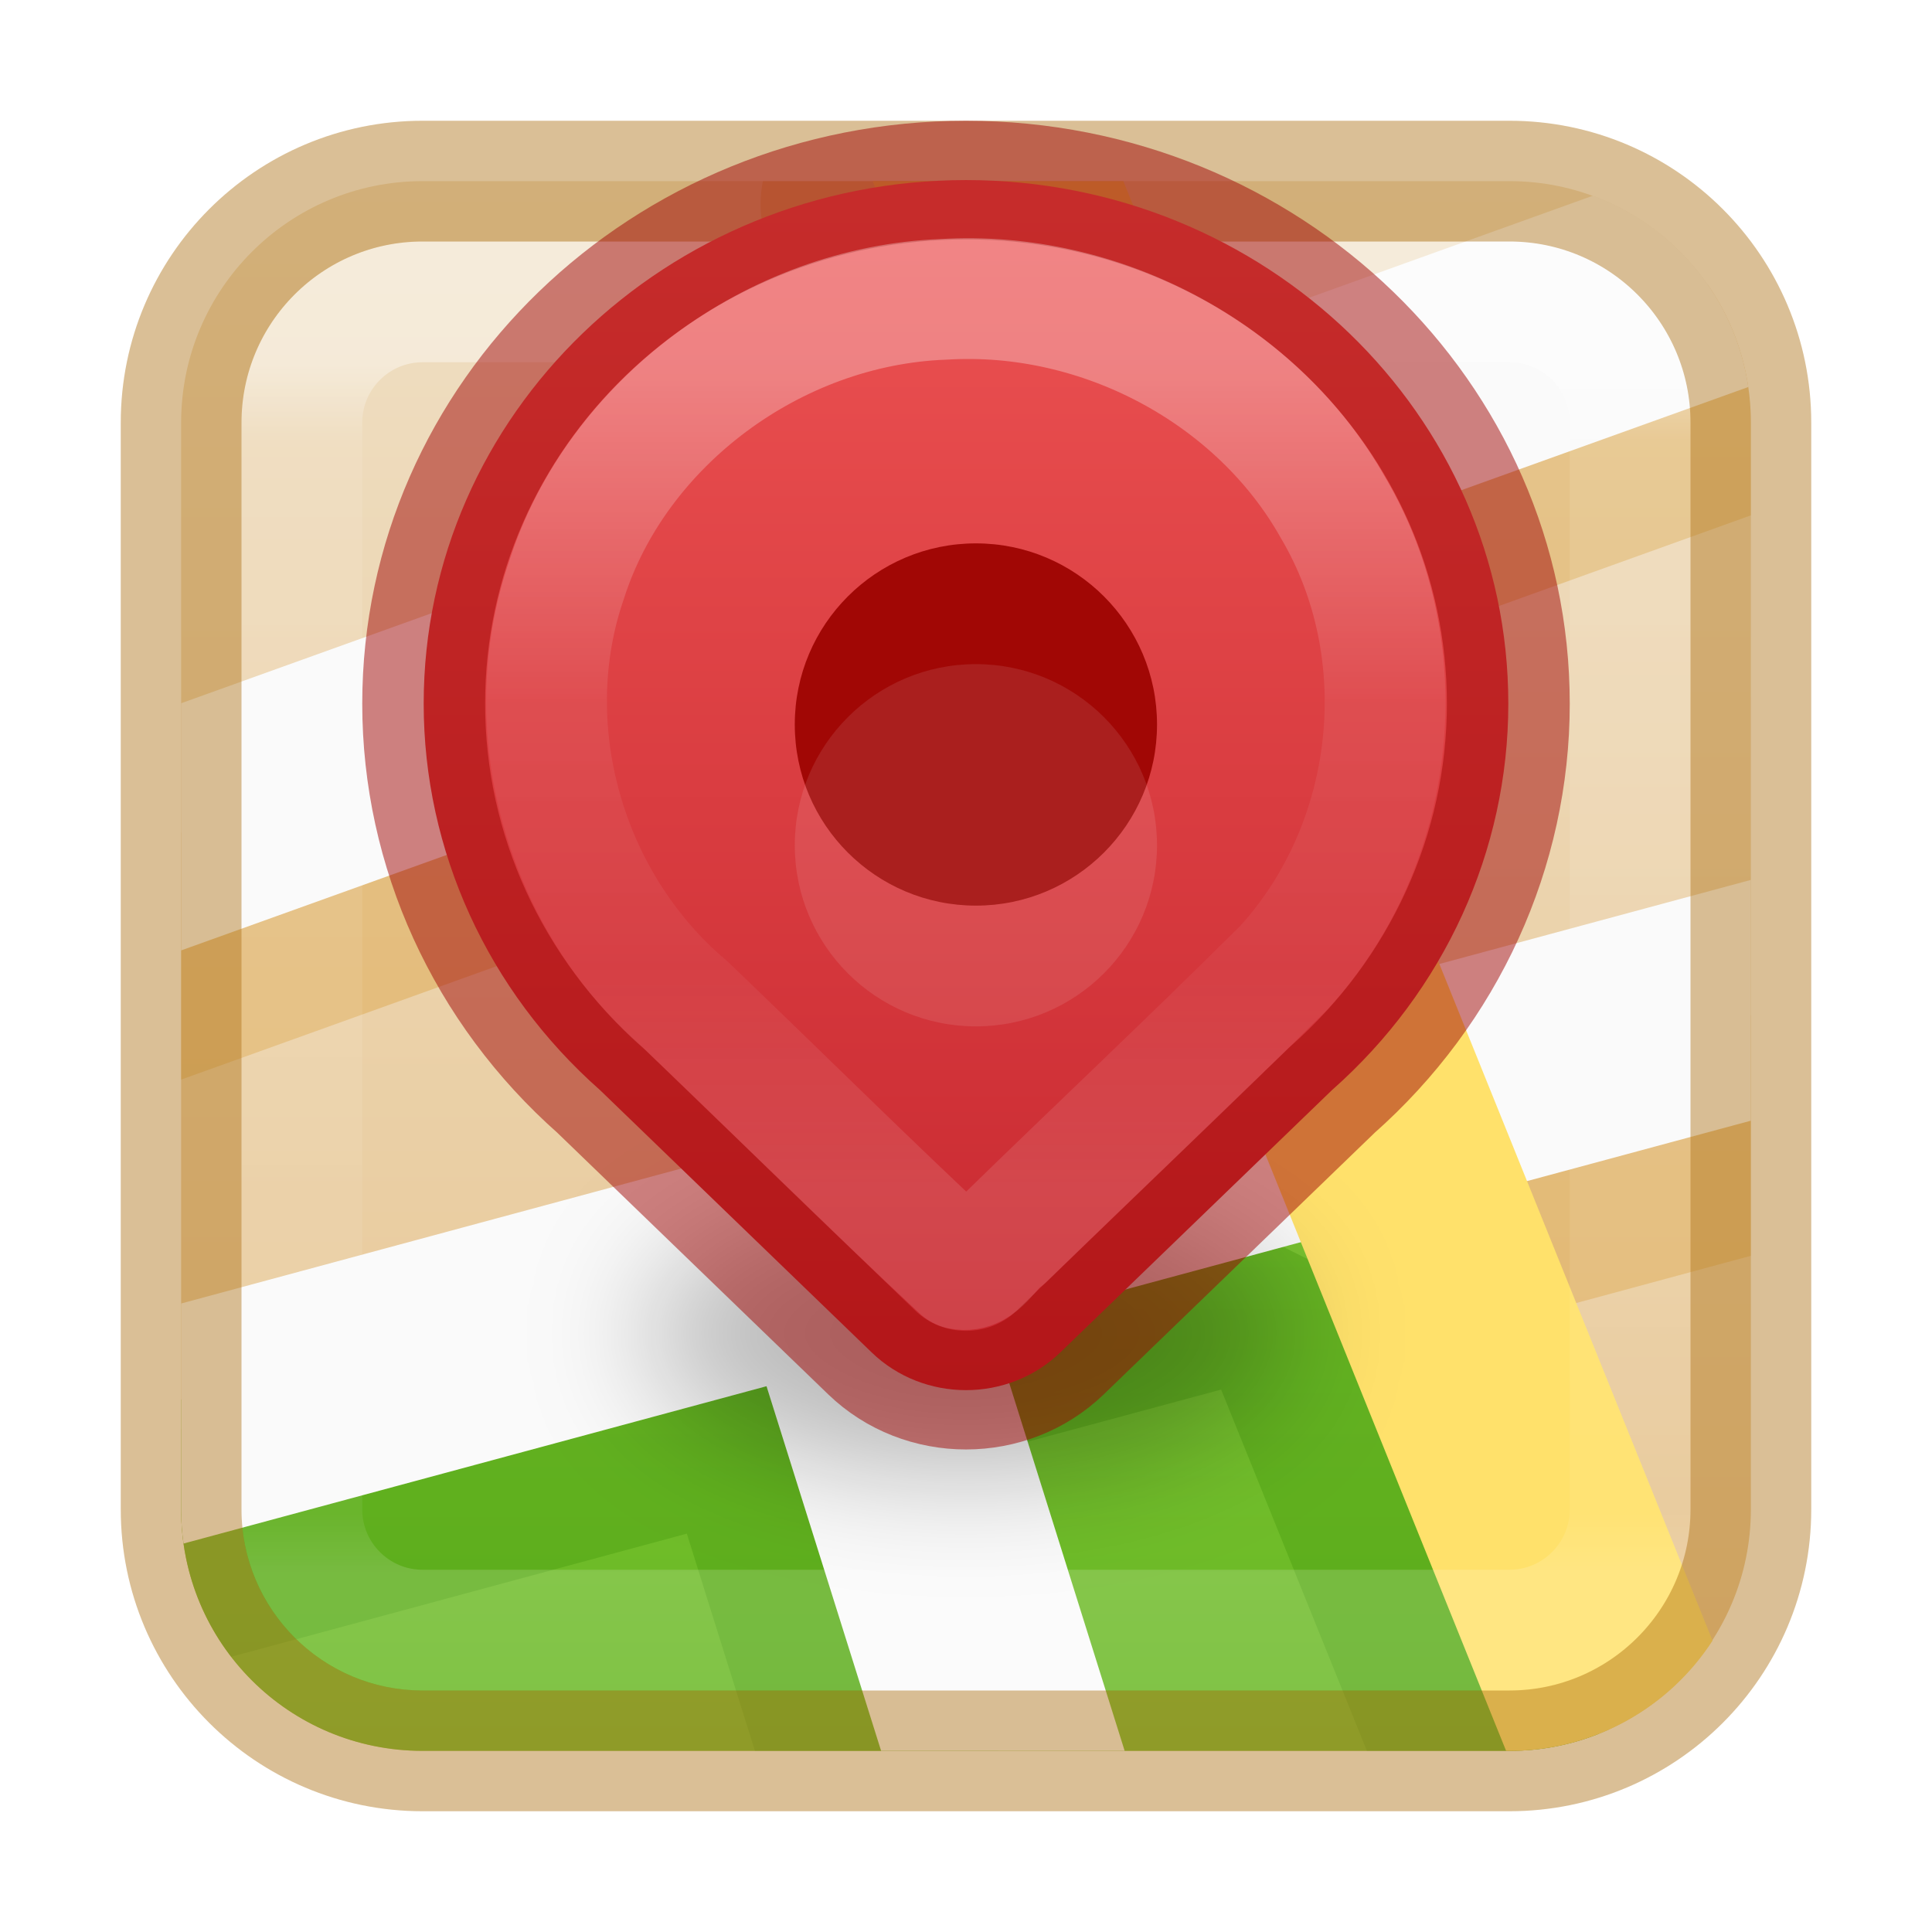
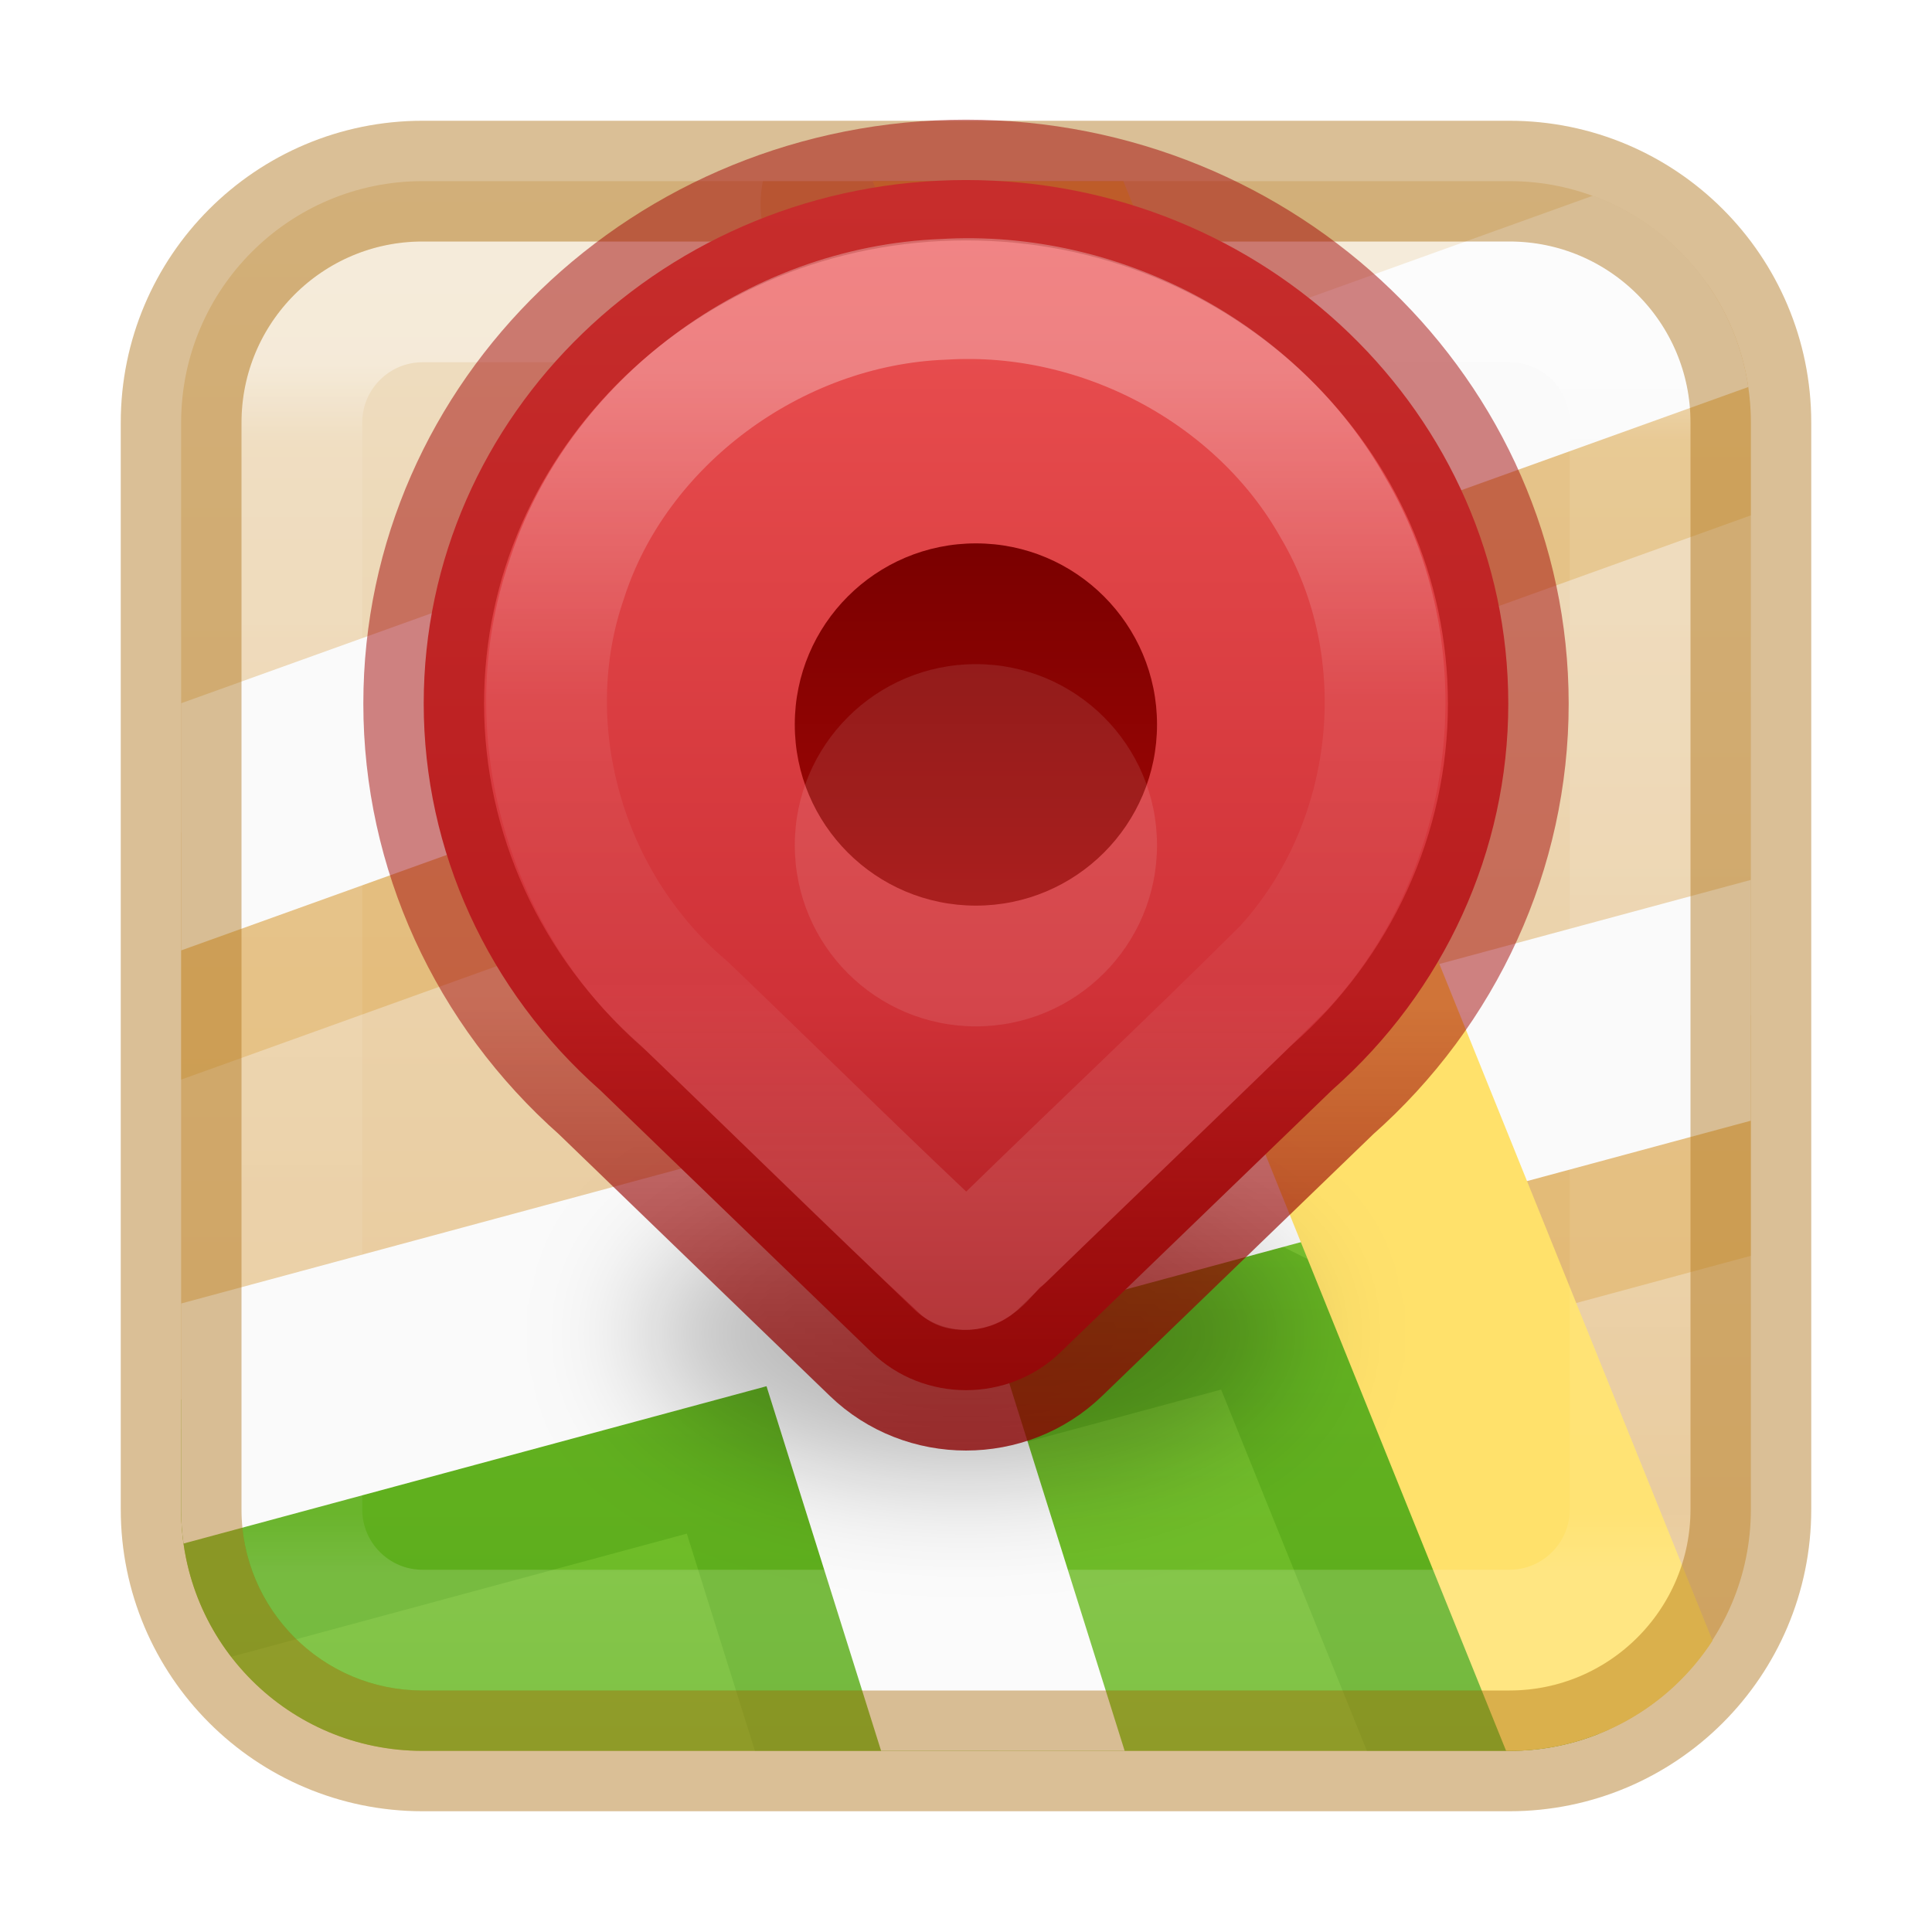
<svg xmlns="http://www.w3.org/2000/svg" xmlns:xlink="http://www.w3.org/1999/xlink" version="1.1" width="16" height="16" id="svg4372">
  <defs id="defs4374">
    <linearGradient x1="24" y1="7.223" x2="24" y2="40.912" id="linearGradient3304" xlink:href="#linearGradient3924-4-8" gradientUnits="userSpaceOnUse" gradientTransform="matrix(0.2972973,0,0,0.2972973,0.8648691,0.8648672)" />
    <linearGradient id="linearGradient3924-4-8">
      <stop id="stop3926-0-4" style="stop-color:#ffffff;stop-opacity:1" offset="0" />
      <stop id="stop3928-6-8" style="stop-color:#ffffff;stop-opacity:0.235" offset="0.063" />
      <stop id="stop3930-2-1" style="stop-color:#ffffff;stop-opacity:0.157" offset="0.951" />
      <stop id="stop3932-9-0" style="stop-color:#ffffff;stop-opacity:0.392" offset="1" />
    </linearGradient>
    <linearGradient xlink:href="#linearGradient51" id="linearGradient867" x1="7.905" y1="1.556" x2="7.905" y2="14.46" gradientUnits="userSpaceOnUse" gradientTransform="translate(-1.4305115e-6)" />
    <linearGradient id="linearGradient51">
      <stop id="stop50" style="stop-color:#efdfc4;stop-opacity:1" offset="0" />
      <stop id="stop51" style="stop-color:#e7c591;stop-opacity:1" offset="1" />
    </linearGradient>
    <radialGradient cx="9.692" cy="41.272" fx="9.692" fy="41.272" r="29.069" gradientTransform="matrix(1.289676,0,0,0.7753883,33.5,12.86722)" id="radialGradient-9-0-5-6" gradientUnits="userSpaceOnUse">
      <stop stop-color="#000000" offset="0%" id="stop20-9-0-0" />
      <stop stop-color="#000000" stop-opacity="0" offset="100%" id="stop21-3-3-4" />
    </radialGradient>
    <filter x="-0.209" y="-0.48" width="1.417" height="1.96" filterUnits="objectBoundingBox" id="filter-10-6-6-8">
      <feGaussianBlur stdDeviation="2" in="SourceGraphic" id="feGaussianBlur21-0-1-8" />
    </filter>
-     <linearGradient xlink:href="#linearGradient67" id="linearGradient68" x1="31.998" y1="12.058" x2="31.998" y2="49.641" gradientUnits="userSpaceOnUse" />
-     <linearGradient id="linearGradient67">
-       <stop style="stop-color:#ed5353;stop-opacity:1" offset="0" id="stop67" />
-       <stop style="stop-color:#c6262e;stop-opacity:1" offset="1" id="stop68" />
-     </linearGradient>
    <linearGradient id="linearGradient72">
      <stop id="stop69" style="stop-color:#ffffff;stop-opacity:1" offset="0" />
      <stop id="stop70" style="stop-color:#ffffff;stop-opacity:0.235" offset="0.407" />
      <stop id="stop71" style="stop-color:#ffffff;stop-opacity:0.157" offset="0.727" />
      <stop id="stop72" style="stop-color:#ffffff;stop-opacity:0.392" offset="1" />
    </linearGradient>
    <linearGradient xlink:href="#linearGradient64" id="linearGradient65" x1="-7.689" y1="2.066" x2="-7.689" y2="14.458" gradientUnits="userSpaceOnUse" gradientTransform="translate(14)" />
    <linearGradient id="linearGradient64">
      <stop style="stop-color:#9bdb4d;stop-opacity:1" offset="0" id="stop64" />
      <stop style="stop-color:#68b723;stop-opacity:1" offset="1" id="stop65" />
    </linearGradient>
-     <linearGradient xlink:href="#linearGradient72" id="linearGradient69" gradientUnits="userSpaceOnUse" gradientTransform="matrix(0.3385749,0,0,0.3394851,-26.1258,-0.6203669)" x1="100.792" y1="13.841" x2="100.792" y2="33.724" />
+     <linearGradient xlink:href="#linearGradient72" id="linearGradient69" gradientUnits="userSpaceOnUse" gradientTransform="matrix(0.3385749,0,0,0.3394851,-26.1258,-1.620367)" x1="100.792" y1="13.841" x2="100.792" y2="33.724" />
+     <linearGradient xlink:href="#linearGradient67-8" id="linearGradient68-7" x1="6.162" y1="2.762" x2="6.162" y2="16.023" gradientUnits="userSpaceOnUse" gradientTransform="matrix(0.968821,0,0,0.973656,0.9976184,-1.182629)" />
+     <linearGradient id="linearGradient67-8">
+       <stop style="stop-color:#ed5353;stop-opacity:1" offset="0" id="stop67-6" />
+       <stop style="stop-color:#cf3137;stop-opacity:1;" offset="0.531" id="stop7" />
+       <stop style="stop-color:#7a0000;stop-opacity:1" offset="1" id="stop68-8" />
+     </linearGradient>
+     <linearGradient xlink:href="#linearGradient7" id="linearGradient9" x1="8.074" y1="9.78" x2="8.074" y2="16.114" gradientUnits="userSpaceOnUse" gradientTransform="matrix(0.968821,0,0,0.973656,0.9976184,-1.182629)" />
+     <linearGradient id="linearGradient7">
+       <stop style="stop-color:#a10705;stop-opacity:0.5;" offset="0" id="stop8" />
+       <stop style="stop-color:#7a0000;stop-opacity:1" offset="1" id="stop9" />
+     </linearGradient>
+     <linearGradient xlink:href="#linearGradient12" id="linearGradient13" x1="26" y1="26" x2="38" y2="26" gradientUnits="userSpaceOnUse" gradientTransform="matrix(0.25,0,0,0.25,-13.99997,1.581792)" />
+     <linearGradient id="linearGradient12">
+       <stop style="stop-color:#a10705;stop-opacity:1;" offset="0" id="stop12" />
+       <stop style="stop-color:#7a0000;stop-opacity:1" offset="1" id="stop13" />
+     </linearGradient>
  </defs>
  <rect width="13" height="13" rx="2" ry="2" x="1.5" y="1.5" id="rect5505-21-2" style="color:#000000;display:inline;overflow:visible;visibility:visible;fill:url(#linearGradient867);fill-rule:nonzero;stroke:none;stroke-width:1;marker:none;enable-background:accumulate" />
  <path id="path63-1" style="baseline-shift:baseline;display:inline;overflow:visible;vector-effect:none;fill:#d48e15;stroke-width:1;stroke-linecap:round;stroke-linejoin:round;enable-background:accumulate;stop-color:#000000;font-variation-settings:normal;opacity:0.3;fill-opacity:1;stroke-miterlimit:4;stroke-dasharray:none;stroke-dashoffset:0;stroke-opacity:1;-inkscape-stroke:none;stop-opacity:1" d="M 6.318 1.5 C 6.282 1.679 6.296 1.869 6.369 2.051 L 7.459 4.752 L 1.5 6.895 L 1.5 8.941 L 8.18 6.539 L 9.48 9.762 L 12.078 11.055 L 14.5 10.4 L 14.5 8.408 L 11.354 9.258 L 9.994 5.889 L 14.5 4.268 L 14.5 3.5 C 14.5 3.073 14.367 2.678 14.141 2.354 C 14.126 2.358 14.111 2.362 14.096 2.367 L 9.271 4.102 L 8.223 1.5 L 6.318 1.5 z " />
  <path id="path1" style="font-variation-settings:normal;vector-effect:none;fill:url(#linearGradient65);fill-opacity:1;stroke:none;stroke-width:1;stroke-linecap:butt;stroke-linejoin:miter;stroke-miterlimit:4;stroke-dasharray:none;stroke-dashoffset:0;stroke-opacity:0.5;-inkscape-stroke:none;marker:none;stop-color:#000000" d="m 11.053,9.051 c -0.454,0 -7.063,1.841 -9.553,2.539 V 12.5 c 0,1.108 0.892,2 2,2 h 9 c 0.262,0 0.511,-0.05 0.74,-0.141 -0.608,-1.871 -1.779,-5.309 -2.188,-5.309 z" />
  <path id="path63-7" style="baseline-shift:baseline;display:inline;overflow:visible;vector-effect:none;fill:#3a9104;stroke-width:1;stroke-linecap:round;stroke-linejoin:round;enable-background:accumulate;stop-color:#000000;font-variation-settings:normal;opacity:0.3;fill-opacity:1;stroke-miterlimit:4;stroke-dasharray:none;stroke-dashoffset:0;stroke-opacity:1;-inkscape-stroke:none;stop-opacity:1" d="M 9.387 9.709 L 1.5 11.836 L 1.5 12.5 C 1.5 12.96 1.655 13.383 1.914 13.721 L 5.688 12.701 L 6.252 14.5 L 8.271 14.5 L 7.549 12.199 L 10.113 11.508 L 11.32 14.5 L 12.5 14.5 C 12.794 14.5 13.073 14.437 13.324 14.324 L 11.984 11.002 L 9.387 9.709 z " />
  <path id="path63" style="baseline-shift:baseline;display:inline;overflow:visible;vector-effect:none;fill:#fafafa;stroke-width:1;stroke-linecap:round;stroke-linejoin:round;enable-background:accumulate;stop-color:#000000" d="M 13.191 1.621 L 1.5 5.824 L 1.5 7.871 L 14.479 3.205 C 14.371 2.472 13.869 1.869 13.193 1.621 L 13.191 1.621 z M 14.5 7.287 L 1.5 10.795 L 1.5 12.5 C 1.5 12.596 1.507 12.691 1.52 12.783 L 6.348 11.48 L 7.297 14.5 L 9.314 14.5 L 8.209 10.979 L 14.5 9.281 L 14.5 7.287 z " />
  <path id="path58" style="baseline-shift:baseline;display:inline;overflow:visible;vector-effect:none;fill:#ffe16b;stroke-width:1;stroke-linecap:round;stroke-linejoin:round;enable-background:accumulate;stop-color:#000000" d="M 7.227 1.5 L 12.473 14.5 L 12.5 14.5 C 13.206 14.5 13.826 14.137 14.182 13.588 L 14.182 13.586 L 9.303 1.5 L 7.227 1.5 z " />
  <ellipse id="Shadow-6-7" fill="url(#radialGradient-9)" fill-rule="nonzero" opacity="0.581" filter="url(#filter-10)" cx="46" cy="44.867" rx="11.5" ry="5" style="opacity:0.3;fill:url(#radialGradient-9-0-5-6);stroke-width:4.231;filter:url(#filter-10-6-6-8)" transform="matrix(0.2363636,0,0,0.2363636,-2.872727,0.4363636)" />
  <rect width="11" height="11" x="2.5" y="2.5" id="rect6741-0-3-5" style="opacity:0.4;fill:none;stroke:url(#linearGradient3304);stroke-width:1;stroke-linecap:round;stroke-linejoin:round;stroke-miterlimit:4;stroke-dasharray:none;stroke-dashoffset:0;stroke-opacity:1" rx="1" ry="1" />
  <rect width="13" height="13" rx="2" ry="2" x="1.5" y="1.5" id="rect5505-21-2-8" style="color:#000000;display:inline;overflow:visible;visibility:visible;opacity:0.5;fill:none;stroke:#b6802e;stroke-width:1;stroke-linecap:butt;stroke-linejoin:round;stroke-miterlimit:4;stroke-dasharray:none;stroke-dashoffset:0;stroke-opacity:1;marker:none;enable-background:accumulate;font-variation-settings:normal;vector-effect:none;fill-opacity:1;-inkscape-stroke:none;stop-color:#000000;stop-opacity:1" />
-   <g id="g1" transform="translate(0,-1)">
-     <path id="rect52-9" style="font-variation-settings:normal;vector-effect:none;fill:url(#linearGradient68);fill-opacity:1;stroke:#a10705;stroke-width:3.625;stroke-linecap:round;stroke-linejoin:round;stroke-miterlimit:4;stroke-dasharray:none;stroke-dashoffset:0;stroke-opacity:0.5;-inkscape-stroke:none" d="M 31.999,12 C 23.163,12 16,19.163 16,27.999 c -8.9e-5,4.491 1.887,8.774 5.2,11.805 l 8.017,8.018 a 3.935,3.935 0.002 0 0 5.565,2.38e-4 L 42.8,39.804 C 46.113,36.773 48,32.49 48,27.999 48,19.162 40.836,11.999 31.999,12 Z" transform="matrix(0.2806997,0,0,0.2710315,-0.9823904,-0.7610666)" />
-     <path id="rect52-9-3" style="font-variation-settings:normal;opacity:0.3;vector-effect:none;fill:none;fill-opacity:1;stroke:url(#linearGradient69);stroke-width:1;stroke-linecap:round;stroke-linejoin:round;stroke-miterlimit:4;stroke-dasharray:none;stroke-dashoffset:0;stroke-opacity:1;-inkscape-stroke:none;stop-color:#000000;stop-opacity:1" d="M 7.814,3.479 C 6.407,3.532 5.107,4.505 4.692,5.802 4.268,7.034 4.678,8.477 5.688,9.332 6.446,10.057 7.189,10.797 7.956,11.511 8.116,11.544 8.202,11.33 8.321,11.255 9.09,10.505 9.874,9.769 10.634,9.012 11.571,7.986 11.742,6.393 11.04,5.205 10.416,4.096 9.12,3.399 7.814,3.479 Z" />
-     <circle style="font-variation-settings:normal;vector-effect:none;fill:#a10705;fill-opacity:1;stroke:none;stroke-width:1;stroke-linecap:round;stroke-linejoin:round;stroke-miterlimit:4;stroke-dasharray:none;stroke-dashoffset:0;stroke-opacity:1;-inkscape-stroke:none;marker:none" id="path73" cx="8.082" cy="7" r="1.5" />
-     <circle style="font-variation-settings:normal;opacity:0.1;vector-effect:none;fill:#fafafa;fill-opacity:1;stroke:none;stroke-width:1;stroke-linecap:round;stroke-linejoin:round;stroke-miterlimit:4;stroke-dasharray:none;stroke-dashoffset:0;stroke-opacity:1;-inkscape-stroke:none;marker:none" id="path73-0" cx="8.082" cy="8" r="1.5" />
-   </g>
+   <path id="rect52-9" style="font-variation-settings:normal;opacity:1;vector-effect:none;fill:url(#linearGradient68-7);fill-opacity:1;stroke:url(#linearGradient9);stroke-width:1;stroke-linecap:round;stroke-linejoin:round;stroke-miterlimit:4;stroke-dasharray:none;stroke-dashoffset:0;stroke-opacity:1;-inkscape-stroke:none;stop-color:#000000;stop-opacity:1" d="m 8,1.491 c -2.48,1.214e-4 -4.491,1.941 -4.491,4.336 -2.5e-5,1.217 0.53,2.378 1.46,3.2 l 2.25,2.173 c 0.431,0.417 1.131,0.417 1.562,6.5e-5 L 11.032,9.027 C 11.962,8.206 12.491,7.045 12.491,5.828 12.491,3.433 10.48,1.491 8,1.491 Z" />
+   <path id="rect52-9-3" style="font-variation-settings:normal;opacity:0.3;vector-effect:none;fill:none;fill-opacity:1;stroke:url(#linearGradient69);stroke-width:1;stroke-linecap:round;stroke-linejoin:round;stroke-miterlimit:4;stroke-dasharray:none;stroke-dashoffset:0;stroke-opacity:1;-inkscape-stroke:none;stop-color:#000000" d="M 7.814,2.479 C 6.407,2.532 5.107,3.505 4.692,4.802 4.268,6.034 4.678,7.477 5.688,8.332 6.446,9.057 7.189,9.797 7.956,10.511 8.116,10.544 8.202,10.33 8.321,10.255 9.09,9.505 9.874,8.769 10.634,8.012 11.571,6.986 11.742,5.393 11.04,4.205 10.416,3.096 9.12,2.399 7.814,2.479 Z" />
+   <circle style="font-variation-settings:normal;vector-effect:none;fill:url(#linearGradient13);fill-opacity:1;stroke:none;stroke-width:1;stroke-linecap:round;stroke-linejoin:round;stroke-miterlimit:4;stroke-dasharray:none;stroke-dashoffset:0;stroke-opacity:1;-inkscape-stroke:none;marker:none" id="path73-3" cx="-6" cy="8.082" r="1.5" transform="rotate(-90)" />
+   <circle style="font-variation-settings:normal;opacity:0.1;vector-effect:none;fill:#fafafa;fill-opacity:1;stroke:none;stroke-width:1;stroke-linecap:round;stroke-linejoin:round;stroke-miterlimit:4;stroke-dasharray:none;stroke-dashoffset:0;stroke-opacity:1;-inkscape-stroke:none;marker:none" id="path73-0" cx="8.082" cy="7" r="1.5" />
</svg>
